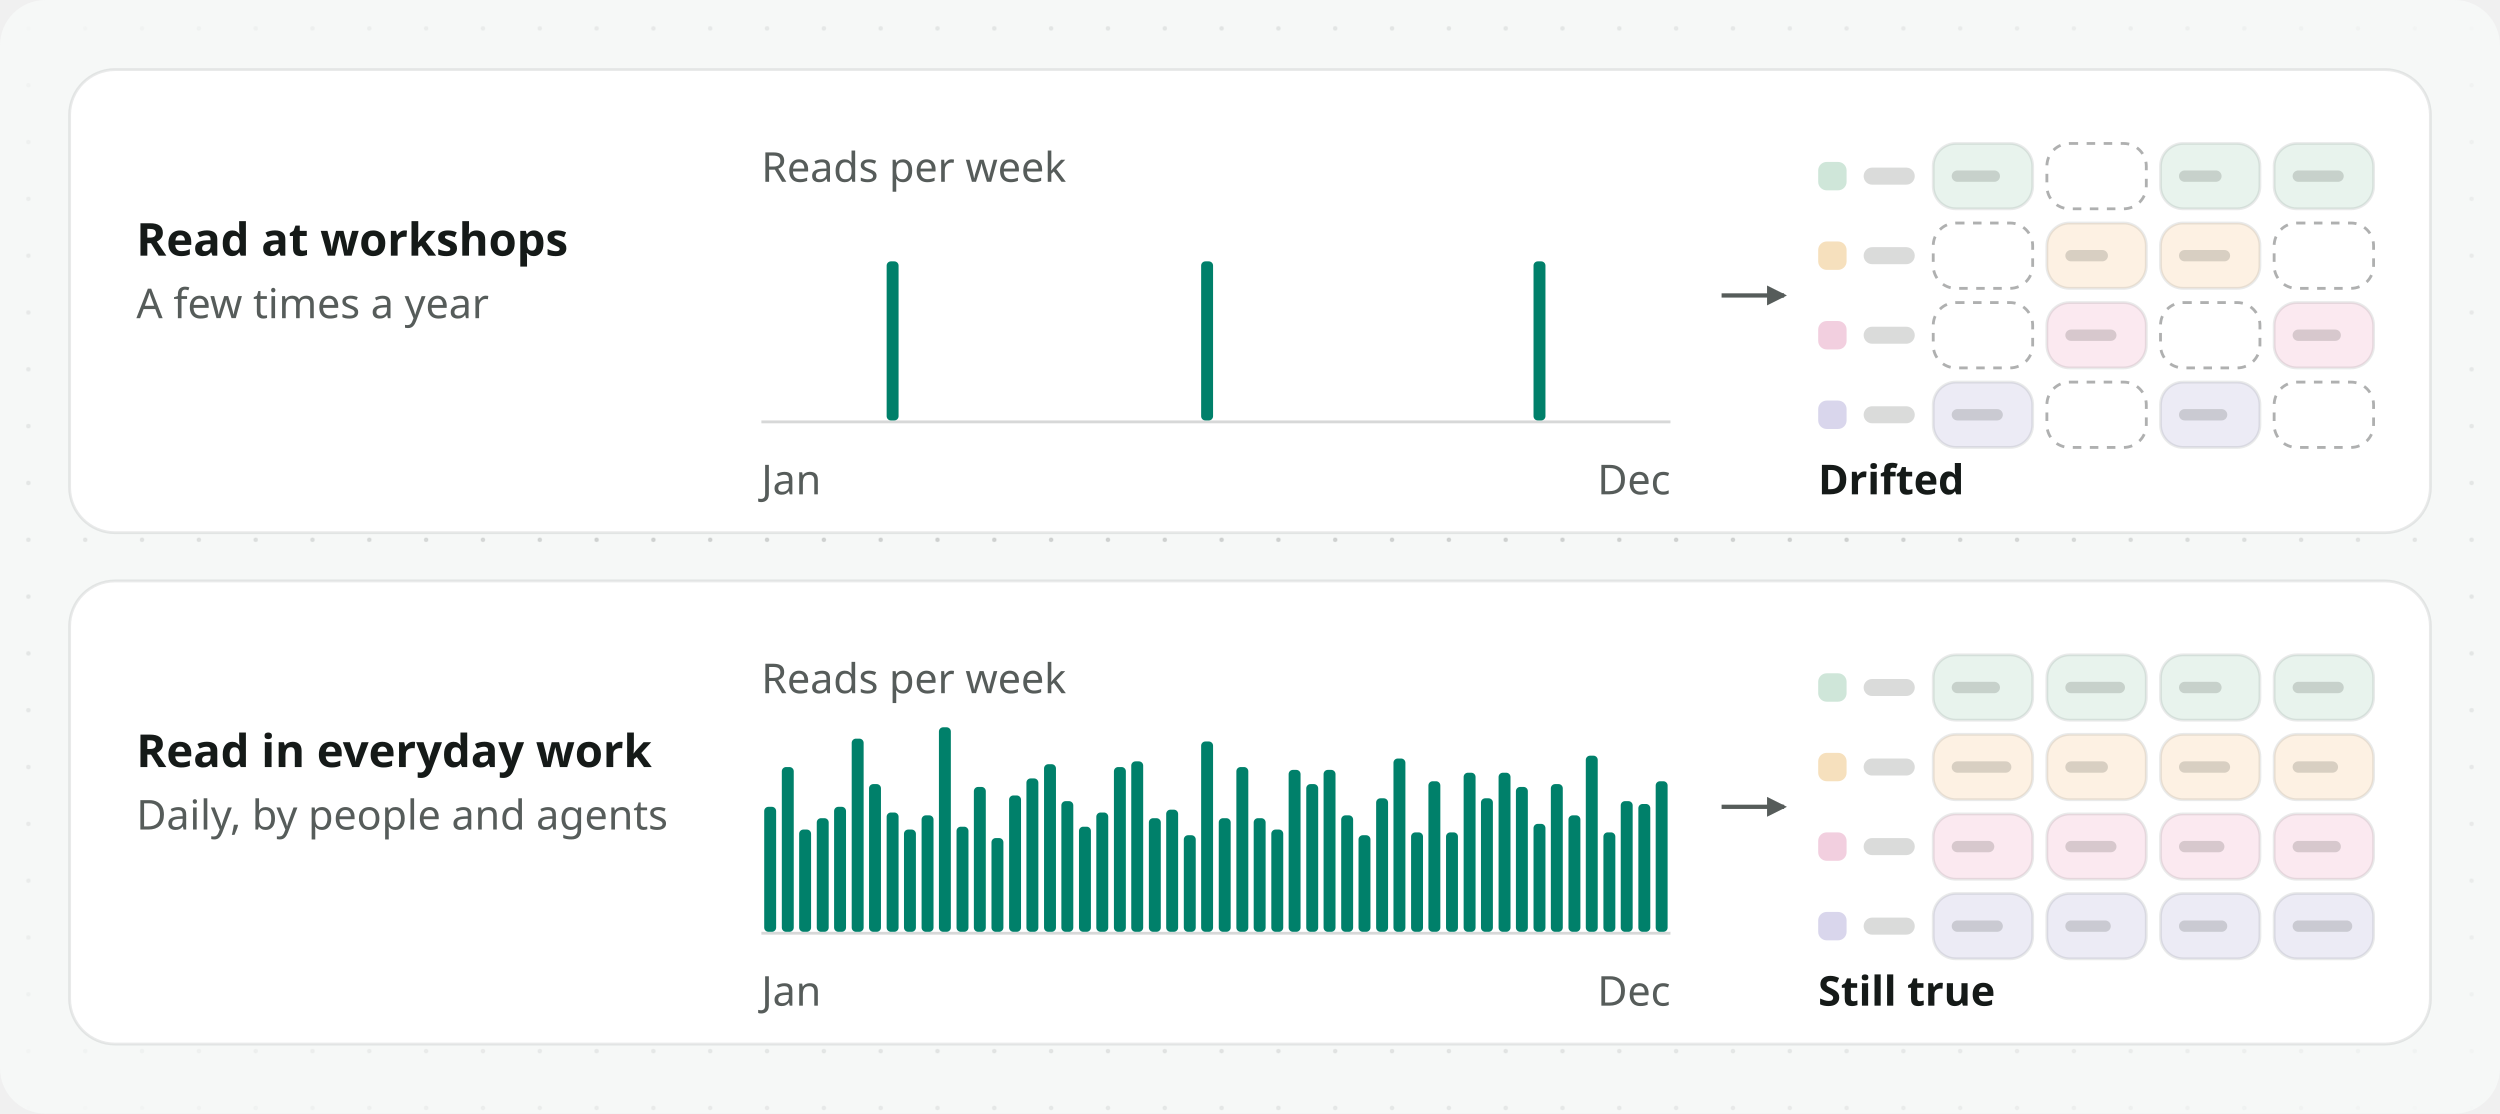
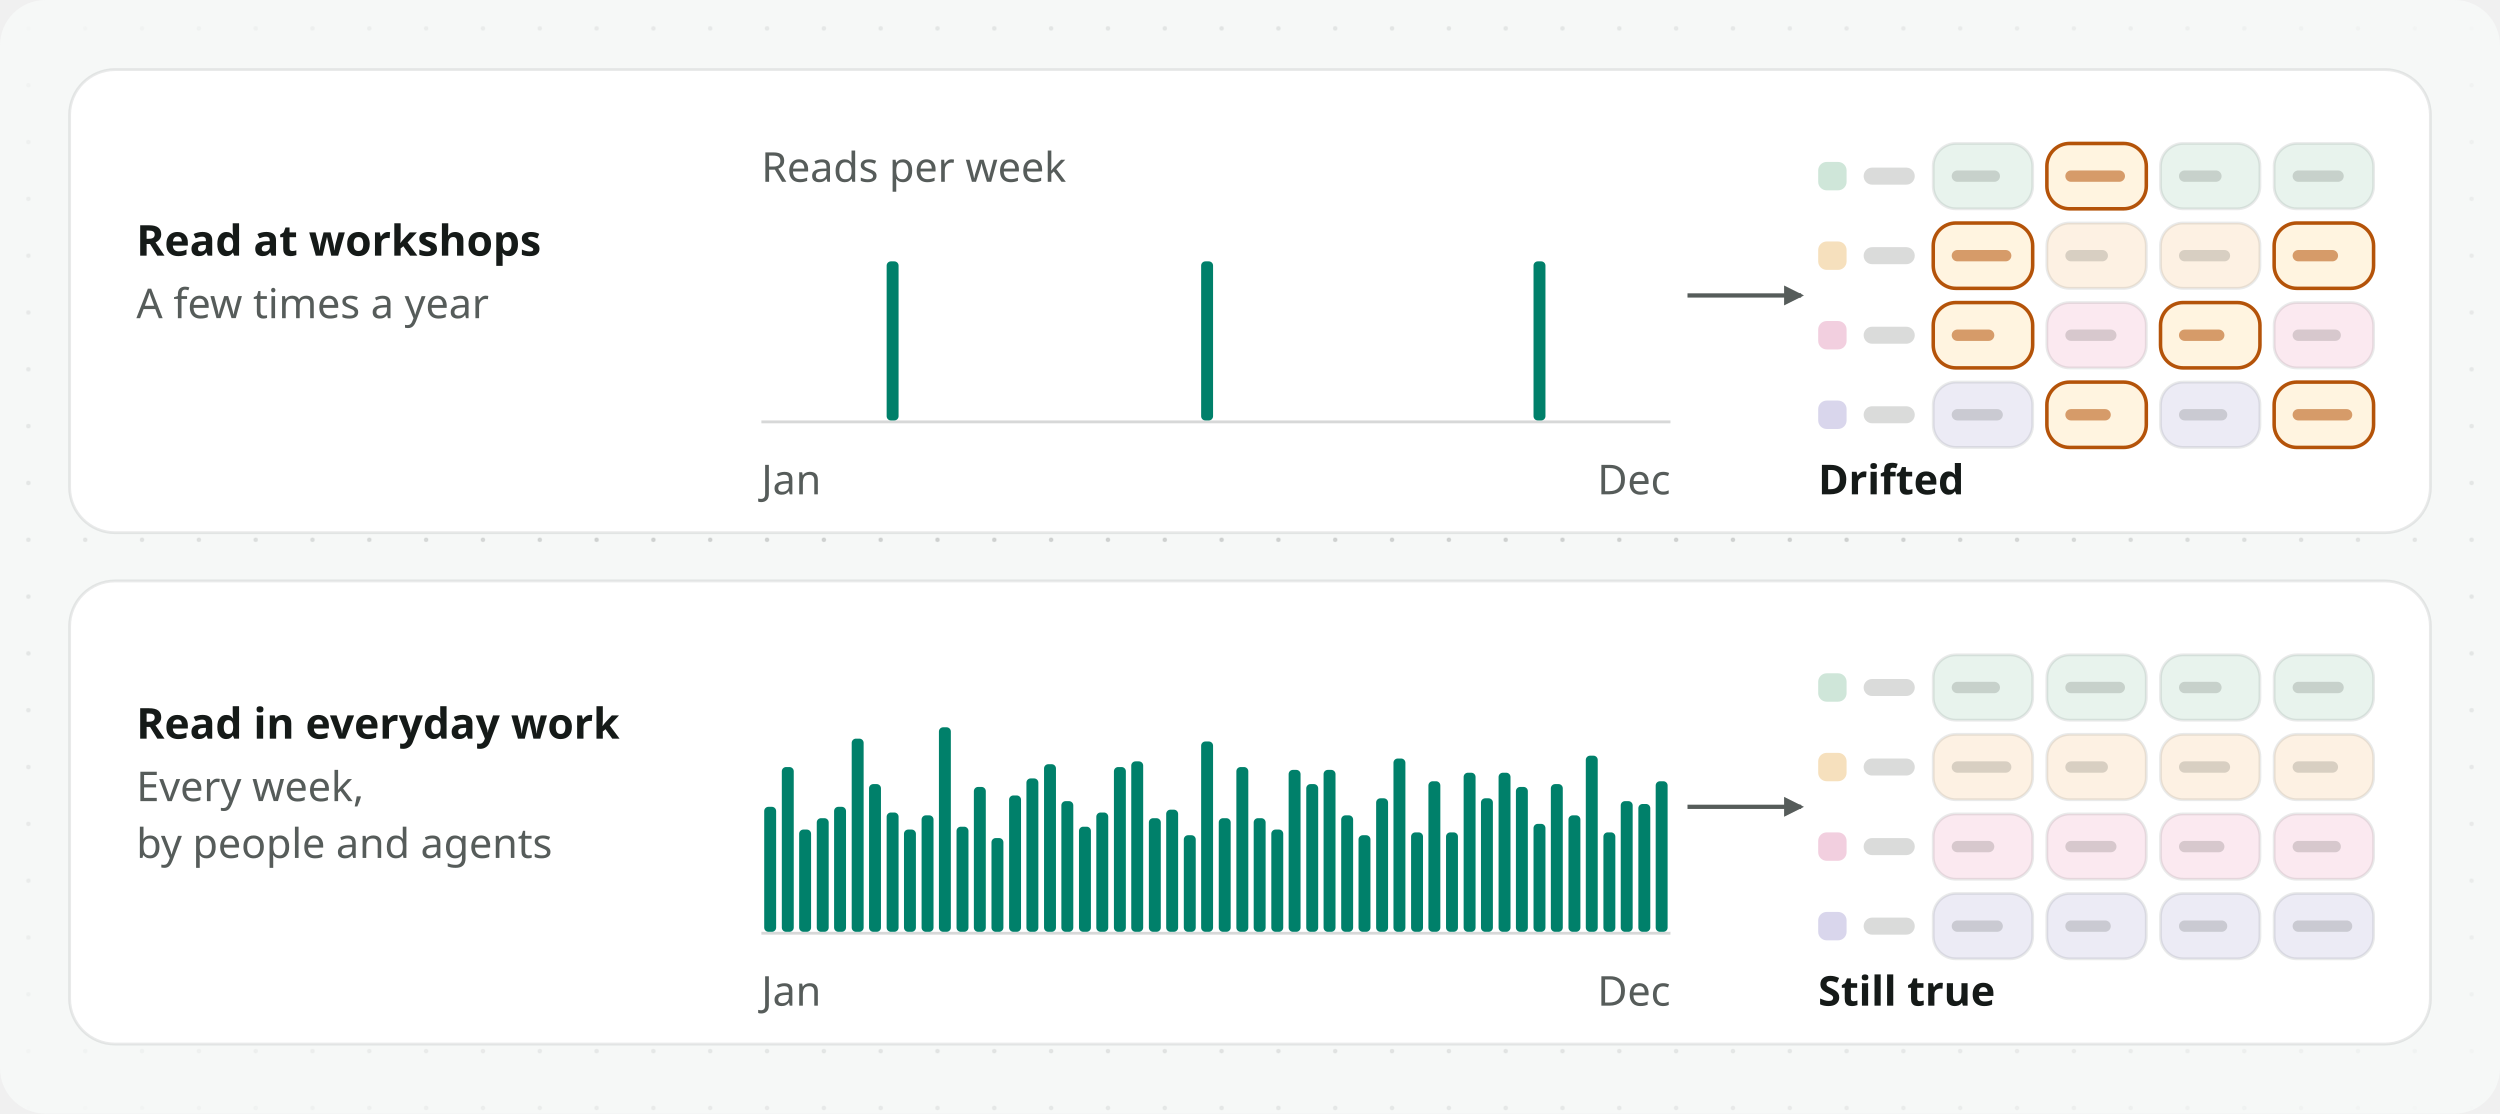
<svg xmlns="http://www.w3.org/2000/svg" viewBox="0 0 880 392" font-family="'Ubuntu Sans', system-ui, sans-serif">
  <style>
    .plate { fill: #f6f8f7; }
    .dot { fill: #151a18; fill-opacity: 0.17; }
    .card { fill: #ffffff; stroke: #151a18; stroke-opacity: 0.09; }
-     .title { font-size: 16px; font-weight: 600; fill: #151a18; }
+     .title { font-size: 15px; font-weight: 600; fill: #151a18; }
    .label { font-size: 14.5px; fill: #565c5a; }
    .label-teal { font-size: 14.5px; font-weight: 600; fill: #00806a; }
    .axis { stroke: #151a18; stroke-opacity: 0.17; }
    .bar { fill: #00806a; }
    .flow { stroke: #565c5a; stroke-width: 1.5; fill: none; }
    .flow-head { fill: #565c5a; }
    .trace { stroke: #00806a; stroke-width: 1.5; fill: none; }
    .trace-head { fill: #00806a; }
    .skel { fill: #151a18; fill-opacity: 0.16; }
    .skel-teal { fill: #00806a; }
    .cell { stroke: #151a18; stroke-opacity: 0.09; }
    .cell-dash { fill: none; stroke: #151a18; stroke-opacity: 0.34; stroke-dasharray: 3 3; }
    .cell-focus { stroke: #00806a; stroke-opacity: 1; stroke-width: 1.5; }
    .cell-focus-dash { stroke: #00806a; stroke-opacity: 1; stroke-width: 1.5; stroke-dasharray: 3 3; }
    .strong { font-size: 14.5px; font-weight: 600; fill: #151a18; }
+     .cell-stale { fill: #fff4e0; stroke: #b45309; stroke-width: 1.25; }
+     .skel-stale { fill: #b45309; fill-opacity: 0.55; }
    .ring { fill: none; stroke: #00806a; stroke-width: 1.5; }
    .flag { fill: #00806a; stroke: #ffffff; stroke-width: 2; }
    .faded { opacity: 0.4; }
    .lane-c { fill: #e8f3ed; } .sq-c { fill: #cfe6d9; }
    .lane-f { fill: #fdf1e3; } .sq-f { fill: #f6e0bd; }
    .lane-b { fill: #fbe9f0; } .sq-b { fill: #f2cfdf; }
    .lane-s { fill: #ecebf5; } .sq-s { fill: #d9d6ec; }
  </style>
  <defs>
    <pattern id="grid" width="20" height="20" patternUnits="userSpaceOnUse">
      <circle class="dot" cx="10" cy="10" r="0.8" />
    </pattern>
    <radialGradient id="fade" cx="50%" cy="50%" r="70%">
      <stop offset="0.35" stop-color="#fff" />
      <stop offset="1" stop-color="#000" />
    </radialGradient>
    <mask id="fadeMask">
      <rect width="880" height="392" fill="url(#fade)" />
    </mask>
    <marker id="headMuted" markerWidth="8" markerHeight="8" refX="6" refY="4" orient="auto" markerUnits="userSpaceOnUse">
      <path class="flow-head" d="M0,0.5 L7,4 L0,7.5 Z" />
    </marker>
    <marker id="headTeal" markerWidth="8" markerHeight="8" refX="6" refY="4" orient="auto" markerUnits="userSpaceOnUse">
      <path class="trace-head" d="M0,0.5 L7,4 L0,7.5 Z" />
    </marker>
  </defs>
  <rect class="plate" width="880" height="392" rx="16" />
  <rect width="880" height="392" rx="16" fill="url(#grid)" mask="url(#fadeMask)" />
  <rect class="card" x="24.5" y="24.5" width="831" height="163" rx="16" />
  <text class="title" x="48" y="90">Read at workshops</text>
  <text class="label" x="48" y="112">A few times a year</text>
  <line class="axis" x1="268" y1="148.5" x2="588" y2="148.5" />
  <rect class="bar" x="312.1" y="92" width="4.2" height="56" rx="1.5" />
  <rect class="bar" x="422.8" y="92" width="4.2" height="56" rx="1.5" />
  <rect class="bar" x="539.8" y="92" width="4.2" height="56" rx="1.5" />
  <text class="label" x="268" y="64">Reads per week</text>
  <text class="label" x="268" y="174">Jan</text>
  <text class="label" x="588" y="174" text-anchor="end">Dec</text>
-   <path class="flow" d="M606,104 H628" marker-end="url(#headMuted)" />
+   <path class="flow" d="M594,104 H634" marker-end="url(#headMuted)" />
  <rect class="sq-c" x="640" y="57" width="10" height="10" rx="3" />
  <rect class="skel" x="656" y="59" width="18" height="6" rx="3" />
  <rect class="lane-c cell" x="680.5" y="50.5" width="35" height="23" rx="8" />
  <rect class="skel" x="687" y="60" width="17" height="4" rx="2" />
-   <rect class="cell-dash" x="720.5" y="50.5" width="35" height="23" rx="8" />
+   <rect class="cell-stale" x="720.5" y="50.5" width="35" height="23" rx="8" />
+   <rect class="skel-stale" x="727" y="60" width="21" height="4" rx="2" />
  <rect class="lane-c cell" x="760.5" y="50.5" width="35" height="23" rx="8" />
  <rect class="skel" x="767" y="60" width="15" height="4" rx="2" />
  <rect class="lane-c cell" x="800.5" y="50.5" width="35" height="23" rx="8" />
  <rect class="skel" x="807" y="60" width="18" height="4" rx="2" />
  <rect class="sq-f" x="640" y="85" width="10" height="10" rx="3" />
  <rect class="skel" x="656" y="87" width="18" height="6" rx="3" />
-   <rect class="cell-dash" x="680.5" y="78.5" width="35" height="23" rx="8" />
+   <rect class="cell-stale" x="680.5" y="78.5" width="35" height="23" rx="8" />
+   <rect class="skel-stale" x="687" y="88" width="21" height="4" rx="2" />
  <rect class="lane-f cell" x="720.5" y="78.5" width="35" height="23" rx="8" />
  <rect class="skel" x="727" y="88" width="15" height="4" rx="2" />
  <rect class="lane-f cell" x="760.5" y="78.5" width="35" height="23" rx="8" />
  <rect class="skel" x="767" y="88" width="18" height="4" rx="2" />
-   <rect class="cell-dash" x="800.5" y="78.5" width="35" height="23" rx="8" />
+   <rect class="cell-stale" x="800.5" y="78.5" width="35" height="23" rx="8" />
+   <rect class="skel-stale" x="807" y="88" width="16" height="4" rx="2" />
  <rect class="sq-b" x="640" y="113" width="10" height="10" rx="3" />
  <rect class="skel" x="656" y="115" width="18" height="6" rx="3" />
-   <rect class="cell-dash" x="680.5" y="106.5" width="35" height="23" rx="8" />
+   <rect class="cell-stale" x="680.5" y="106.5" width="35" height="23" rx="8" />
+   <rect class="skel-stale" x="687" y="116" width="15" height="4" rx="2" />
  <rect class="lane-b cell" x="720.5" y="106.5" width="35" height="23" rx="8" />
  <rect class="skel" x="727" y="116" width="18" height="4" rx="2" />
-   <rect class="cell-dash" x="760.5" y="106.5" width="35" height="23" rx="8" />
+   <rect class="cell-stale" x="760.5" y="106.5" width="35" height="23" rx="8" />
+   <rect class="skel-stale" x="767" y="116" width="16" height="4" rx="2" />
  <rect class="lane-b cell" x="800.5" y="106.5" width="35" height="23" rx="8" />
  <rect class="skel" x="807" y="116" width="17" height="4" rx="2" />
  <rect class="sq-s" x="640" y="141" width="10" height="10" rx="3" />
  <rect class="skel" x="656" y="143" width="18" height="6" rx="3" />
  <rect class="lane-s cell" x="680.5" y="134.5" width="35" height="23" rx="8" />
  <rect class="skel" x="687" y="144" width="18" height="4" rx="2" />
-   <rect class="cell-dash" x="720.5" y="134.5" width="35" height="23" rx="8" />
+   <rect class="cell-stale" x="720.5" y="134.5" width="35" height="23" rx="8" />
+   <rect class="skel-stale" x="727" y="144" width="16" height="4" rx="2" />
  <rect class="lane-s cell" x="760.5" y="134.5" width="35" height="23" rx="8" />
  <rect class="skel" x="767" y="144" width="17" height="4" rx="2" />
-   <rect class="cell-dash" x="800.5" y="134.5" width="35" height="23" rx="8" />
+   <rect class="cell-stale" x="800.5" y="134.5" width="35" height="23" rx="8" />
+   <rect class="skel-stale" x="807" y="144" width="21" height="4" rx="2" />
  <text class="strong" x="640" y="174">Drifted</text>
  <rect class="card" x="24.5" y="204.5" width="831" height="163" rx="16" />
-   <text class="title" x="48" y="270">Read in everyday work</text>
-   <text class="label" x="48" y="292">Daily, by people and agents</text>
+   <text class="title" x="48" y="260">Read in everyday work</text>
+   <text class="label" x="48" y="282">Every week,</text>
+   <text class="label" x="48" y="302">by people and agents</text>
  <line class="axis" x1="268" y1="328.5" x2="588" y2="328.5" />
  <rect class="bar" x="269.0" y="284" width="4.2" height="44" rx="1.5" />
  <rect class="bar" x="275.2" y="270" width="4.2" height="58" rx="1.5" />
  <rect class="bar" x="281.3" y="292" width="4.2" height="36" rx="1.5" />
  <rect class="bar" x="287.5" y="288" width="4.2" height="40" rx="1.5" />
  <rect class="bar" x="293.6" y="284" width="4.2" height="44" rx="1.5" />
  <rect class="bar" x="299.8" y="260" width="4.2" height="68" rx="1.5" />
  <rect class="bar" x="305.9" y="276" width="4.2" height="52" rx="1.5" />
  <rect class="bar" x="312.1" y="286" width="4.2" height="42" rx="1.5" />
  <rect class="bar" x="318.2" y="292" width="4.2" height="36" rx="1.5" />
  <rect class="bar" x="324.4" y="287" width="4.2" height="41" rx="1.5" />
  <rect class="bar" x="330.5" y="256" width="4.2" height="72" rx="1.5" />
  <rect class="bar" x="336.7" y="291" width="4.2" height="37" rx="1.5" />
  <rect class="bar" x="342.8" y="277" width="4.2" height="51" rx="1.5" />
  <rect class="bar" x="349.0" y="295" width="4.2" height="33" rx="1.5" />
  <rect class="bar" x="355.2" y="280" width="4.2" height="48" rx="1.5" />
  <rect class="bar" x="361.3" y="274" width="4.2" height="54" rx="1.5" />
  <rect class="bar" x="367.5" y="269" width="4.2" height="59" rx="1.5" />
  <rect class="bar" x="373.6" y="282" width="4.2" height="46" rx="1.5" />
  <rect class="bar" x="379.8" y="291" width="4.2" height="37" rx="1.5" />
  <rect class="bar" x="385.9" y="286" width="4.2" height="42" rx="1.5" />
  <rect class="bar" x="392.1" y="270" width="4.2" height="58" rx="1.5" />
  <rect class="bar" x="398.2" y="268" width="4.2" height="60" rx="1.5" />
  <rect class="bar" x="404.4" y="288" width="4.2" height="40" rx="1.5" />
  <rect class="bar" x="410.5" y="285" width="4.2" height="43" rx="1.5" />
  <rect class="bar" x="416.7" y="294" width="4.2" height="34" rx="1.5" />
  <rect class="bar" x="422.8" y="261" width="4.2" height="67" rx="1.5" />
  <rect class="bar" x="429.0" y="288" width="4.2" height="40" rx="1.5" />
  <rect class="bar" x="435.2" y="270" width="4.2" height="58" rx="1.5" />
  <rect class="bar" x="441.3" y="288" width="4.2" height="40" rx="1.5" />
  <rect class="bar" x="447.5" y="292" width="4.2" height="36" rx="1.5" />
  <rect class="bar" x="453.6" y="271" width="4.2" height="57" rx="1.5" />
  <rect class="bar" x="459.8" y="276" width="4.2" height="52" rx="1.5" />
  <rect class="bar" x="465.9" y="271" width="4.2" height="57" rx="1.5" />
  <rect class="bar" x="472.1" y="287" width="4.2" height="41" rx="1.5" />
  <rect class="bar" x="478.2" y="294" width="4.2" height="34" rx="1.5" />
  <rect class="bar" x="484.4" y="281" width="4.2" height="47" rx="1.5" />
  <rect class="bar" x="490.5" y="267" width="4.2" height="61" rx="1.5" />
  <rect class="bar" x="496.7" y="293" width="4.2" height="35" rx="1.5" />
  <rect class="bar" x="502.8" y="275" width="4.2" height="53" rx="1.5" />
  <rect class="bar" x="509.0" y="293" width="4.2" height="35" rx="1.5" />
  <rect class="bar" x="515.2" y="272" width="4.2" height="56" rx="1.5" />
  <rect class="bar" x="521.3" y="281" width="4.2" height="47" rx="1.5" />
  <rect class="bar" x="527.5" y="272" width="4.2" height="56" rx="1.5" />
  <rect class="bar" x="533.6" y="277" width="4.2" height="51" rx="1.5" />
  <rect class="bar" x="539.8" y="290" width="4.2" height="38" rx="1.5" />
  <rect class="bar" x="545.9" y="276" width="4.2" height="52" rx="1.5" />
  <rect class="bar" x="552.1" y="287" width="4.2" height="41" rx="1.5" />
  <rect class="bar" x="558.2" y="266" width="4.2" height="62" rx="1.5" />
  <rect class="bar" x="564.4" y="293" width="4.2" height="35" rx="1.5" />
  <rect class="bar" x="570.5" y="282" width="4.2" height="46" rx="1.5" />
  <rect class="bar" x="576.7" y="283" width="4.2" height="45" rx="1.5" />
  <rect class="bar" x="582.8" y="275" width="4.2" height="53" rx="1.5" />
-   <text class="label" x="268" y="244">Reads per week</text>
  <text class="label" x="268" y="354">Jan</text>
  <text class="label" x="588" y="354" text-anchor="end">Dec</text>
-   <path class="flow" d="M606,284 H628" marker-end="url(#headMuted)" />
+   <path class="flow" d="M594,284 H634" marker-end="url(#headMuted)" />
  <rect class="sq-c" x="640" y="237" width="10" height="10" rx="3" />
  <rect class="skel" x="656" y="239" width="18" height="6" rx="3" />
  <rect class="lane-c cell" x="680.5" y="230.5" width="35" height="23" rx="8" />
  <rect class="skel" x="687" y="240" width="17" height="4" rx="2" />
  <rect class="lane-c cell" x="720.5" y="230.5" width="35" height="23" rx="8" />
  <rect class="skel" x="727" y="240" width="21" height="4" rx="2" />
  <rect class="lane-c cell" x="760.5" y="230.5" width="35" height="23" rx="8" />
  <rect class="skel" x="767" y="240" width="15" height="4" rx="2" />
  <rect class="lane-c cell" x="800.5" y="230.5" width="35" height="23" rx="8" />
  <rect class="skel" x="807" y="240" width="18" height="4" rx="2" />
  <rect class="sq-f" x="640" y="265" width="10" height="10" rx="3" />
  <rect class="skel" x="656" y="267" width="18" height="6" rx="3" />
  <rect class="lane-f cell" x="680.5" y="258.5" width="35" height="23" rx="8" />
  <rect class="skel" x="687" y="268" width="21" height="4" rx="2" />
  <rect class="lane-f cell" x="720.5" y="258.5" width="35" height="23" rx="8" />
  <rect class="skel" x="727" y="268" width="15" height="4" rx="2" />
  <rect class="lane-f cell" x="760.5" y="258.5" width="35" height="23" rx="8" />
  <rect class="skel" x="767" y="268" width="18" height="4" rx="2" />
  <rect class="lane-f cell" x="800.5" y="258.5" width="35" height="23" rx="8" />
  <rect class="skel" x="807" y="268" width="16" height="4" rx="2" />
  <rect class="sq-b" x="640" y="293" width="10" height="10" rx="3" />
  <rect class="skel" x="656" y="295" width="18" height="6" rx="3" />
  <rect class="lane-b cell" x="680.5" y="286.5" width="35" height="23" rx="8" />
  <rect class="skel" x="687" y="296" width="15" height="4" rx="2" />
  <rect class="lane-b cell" x="720.5" y="286.5" width="35" height="23" rx="8" />
  <rect class="skel" x="727" y="296" width="18" height="4" rx="2" />
  <rect class="lane-b cell" x="760.5" y="286.5" width="35" height="23" rx="8" />
  <rect class="skel" x="767" y="296" width="16" height="4" rx="2" />
  <rect class="lane-b cell" x="800.5" y="286.5" width="35" height="23" rx="8" />
  <rect class="skel" x="807" y="296" width="17" height="4" rx="2" />
  <rect class="sq-s" x="640" y="321" width="10" height="10" rx="3" />
  <rect class="skel" x="656" y="323" width="18" height="6" rx="3" />
  <rect class="lane-s cell" x="680.5" y="314.5" width="35" height="23" rx="8" />
  <rect class="skel" x="687" y="324" width="18" height="4" rx="2" />
  <rect class="lane-s cell" x="720.5" y="314.5" width="35" height="23" rx="8" />
  <rect class="skel" x="727" y="324" width="16" height="4" rx="2" />
  <rect class="lane-s cell" x="760.5" y="314.5" width="35" height="23" rx="8" />
  <rect class="skel" x="767" y="324" width="17" height="4" rx="2" />
  <rect class="lane-s cell" x="800.5" y="314.5" width="35" height="23" rx="8" />
  <rect class="skel" x="807" y="324" width="21" height="4" rx="2" />
  <text class="strong" x="640" y="354">Still true</text>
</svg>
